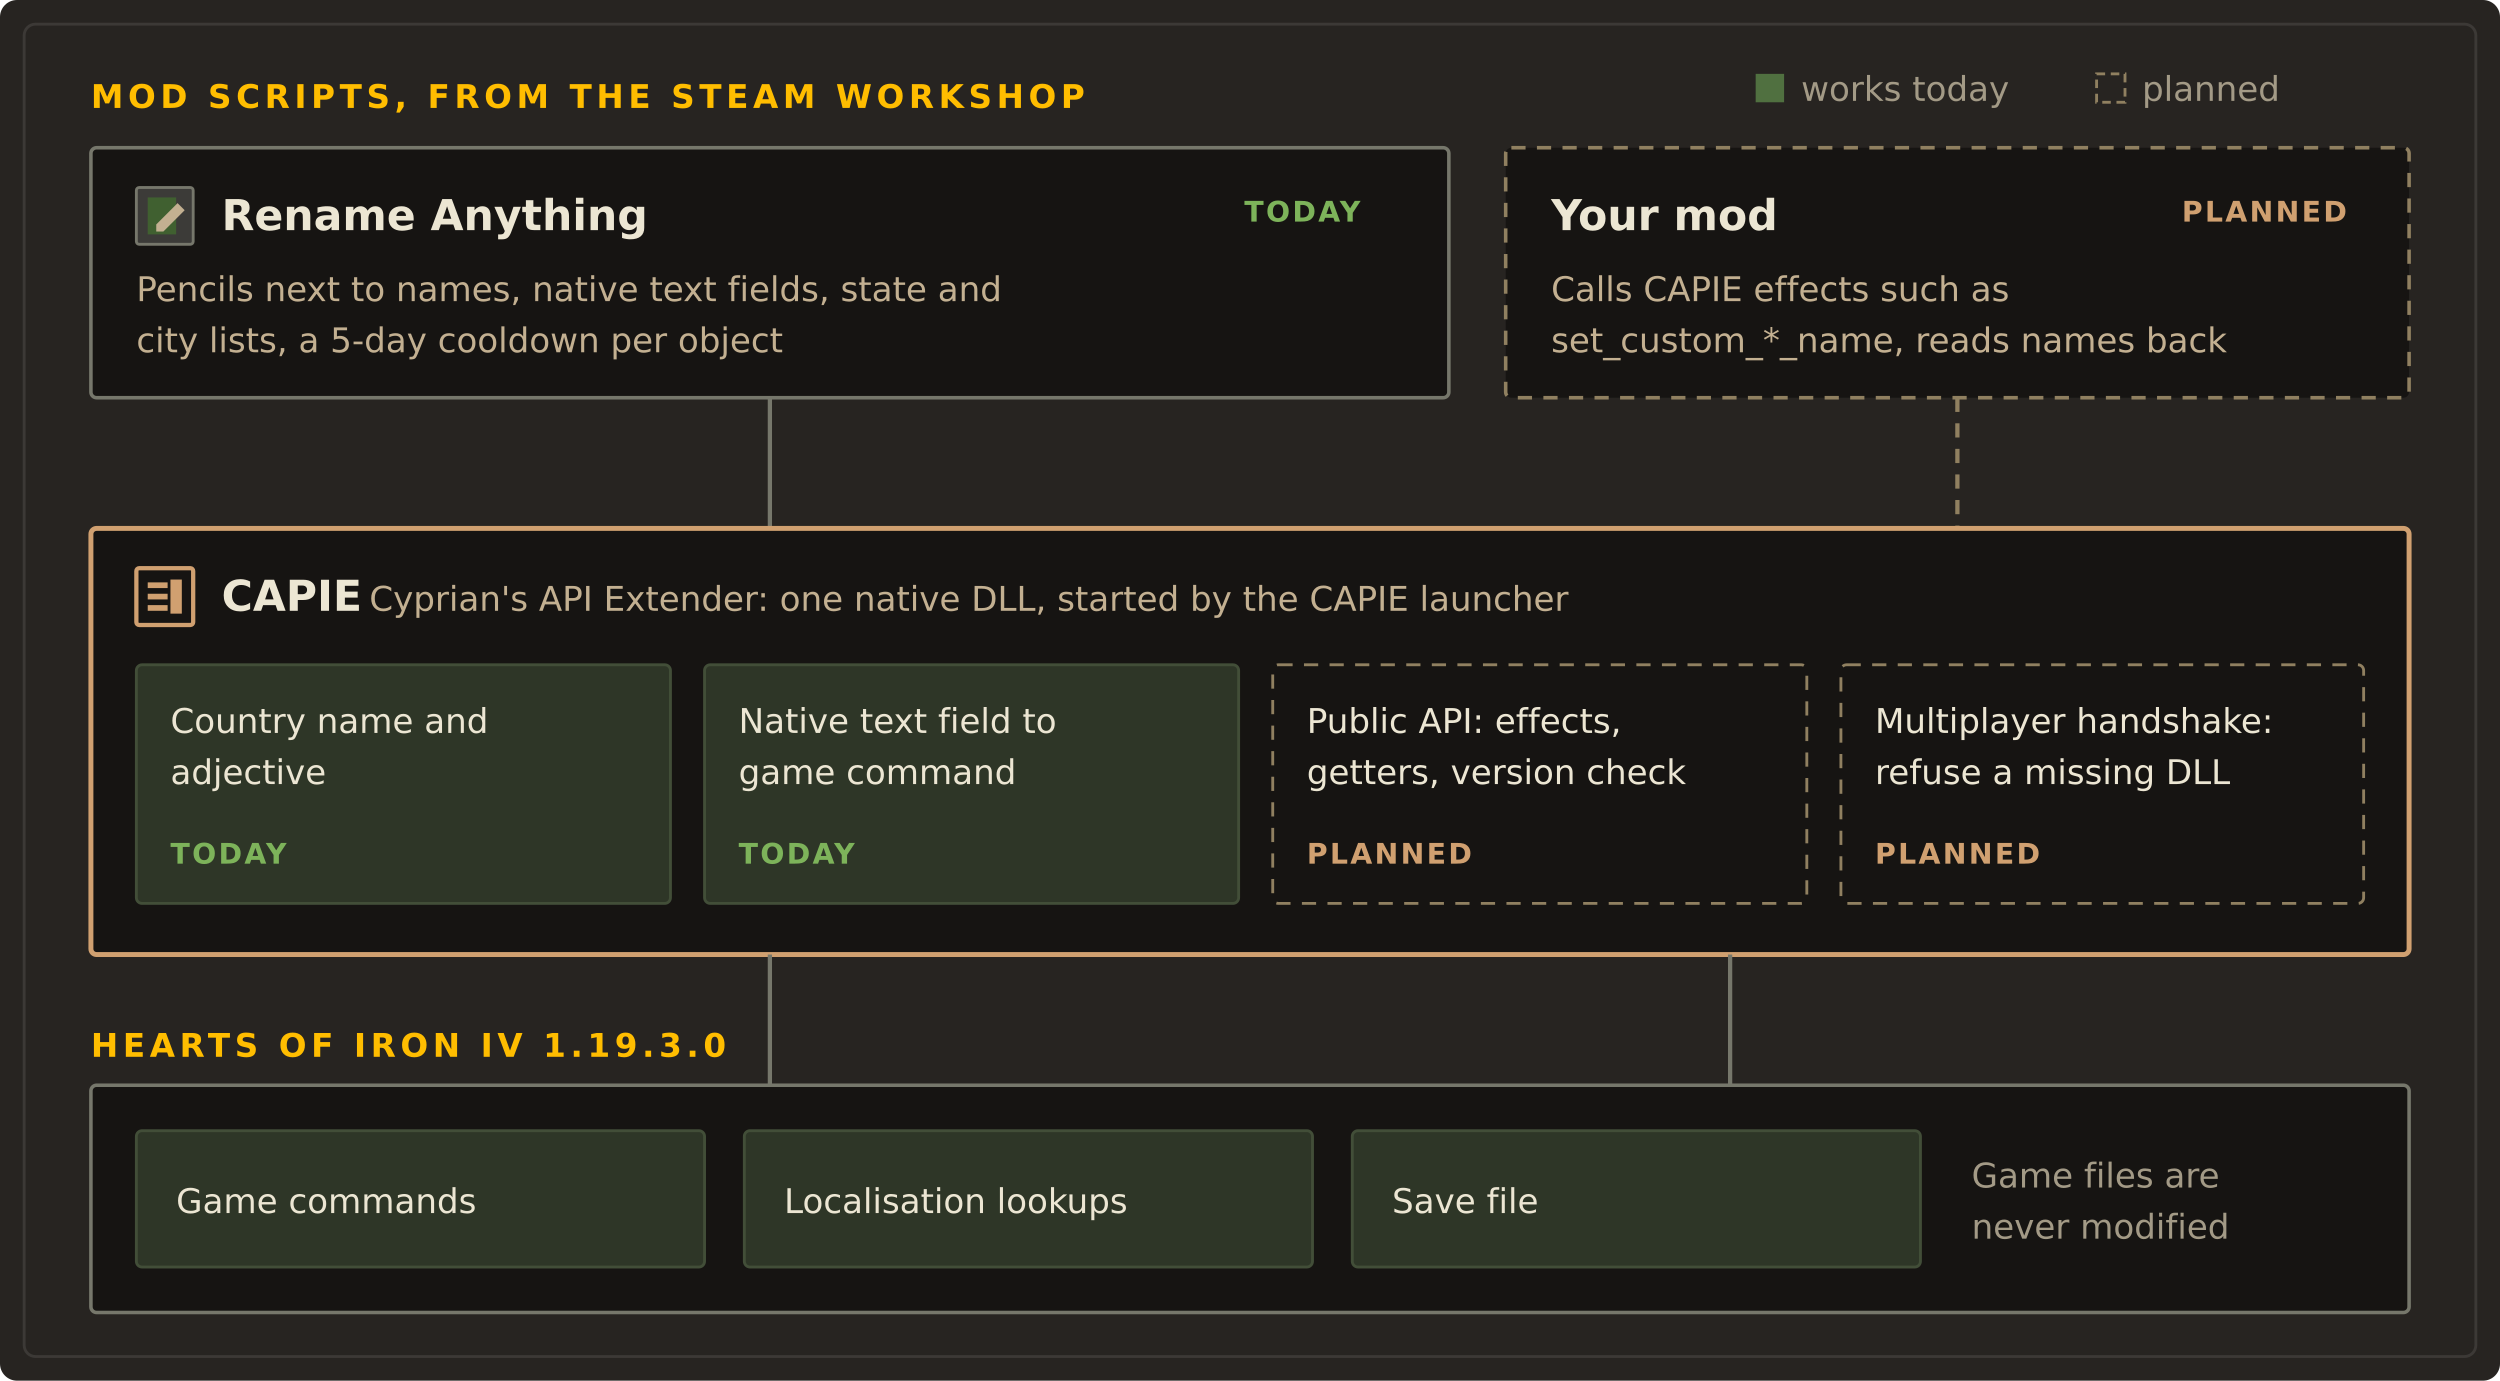
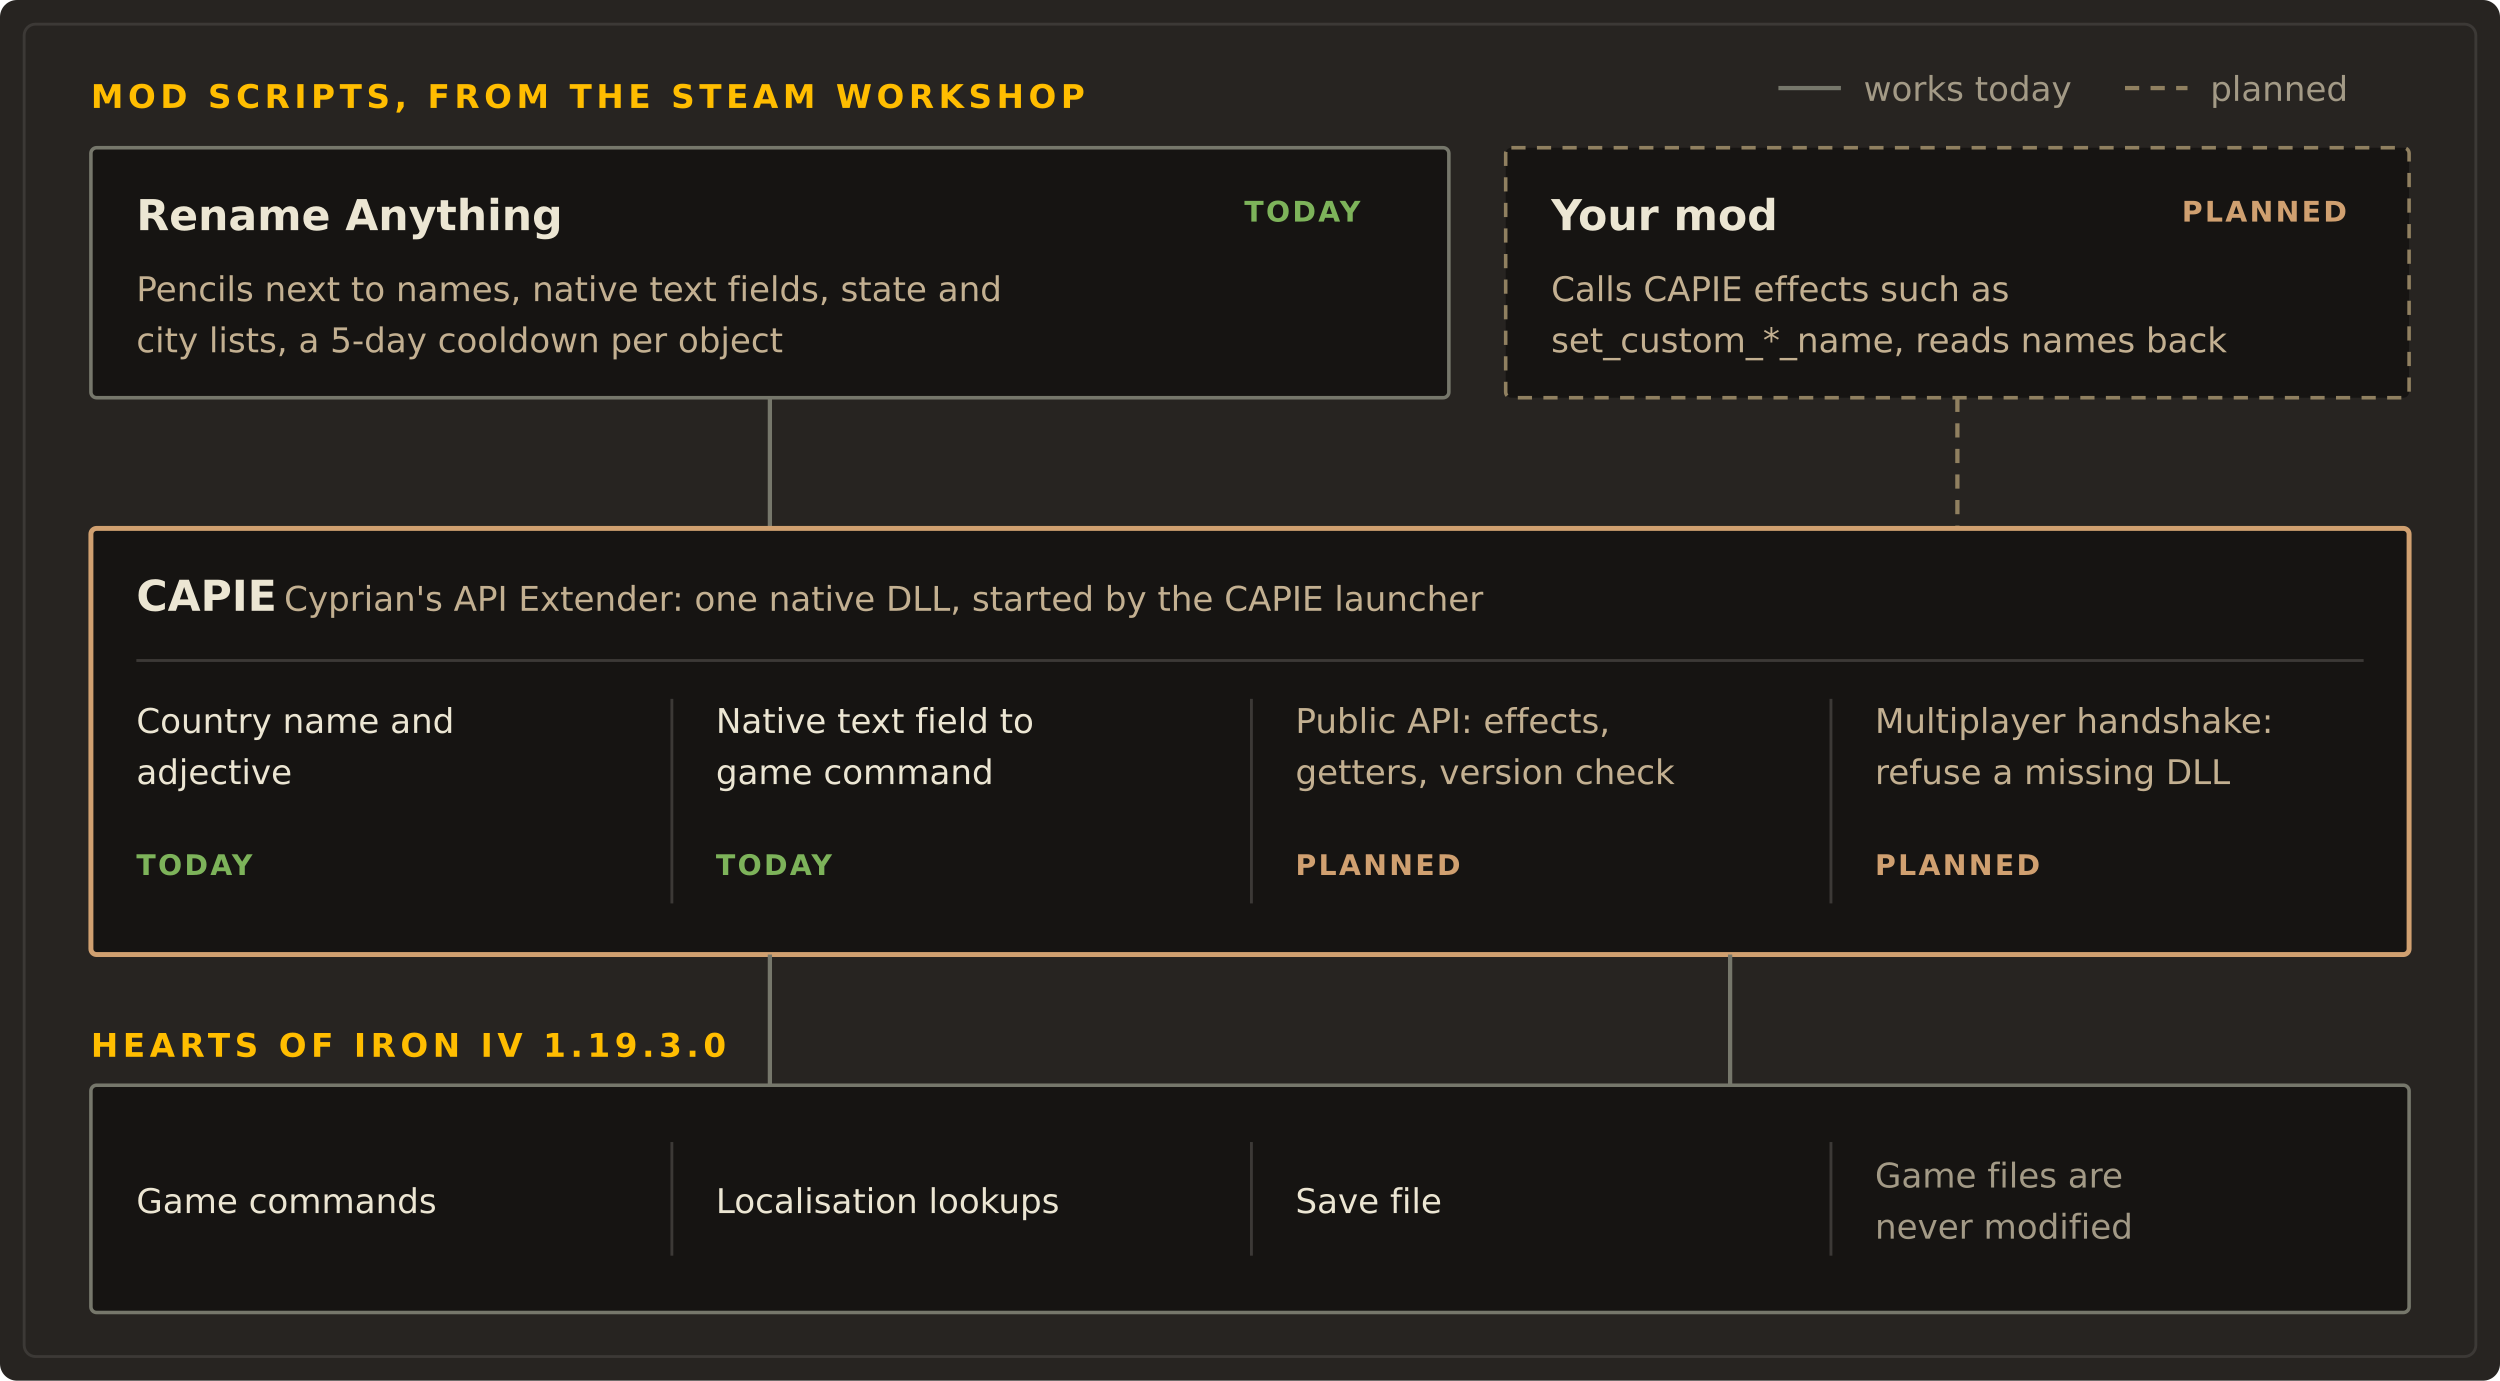
<svg xmlns="http://www.w3.org/2000/svg" viewBox="0 0 880 486" width="880" height="486" role="img" aria-labelledby="t d">
  <style>
    .canvas{fill:#272421}
    .rim{fill:none;stroke:#3c3936;stroke-width:1}
    .caps{font:700 11.5px Ubuntu,'Segoe UI','DejaVu Sans',Verdana,sans-serif;letter-spacing:.14em;fill:#ffbd00}
    .title{font:700 15px Ubuntu,'Segoe UI','DejaVu Sans',Verdana,sans-serif;fill:#ece6d3}
    .body{font:400 12px Ubuntu,'Segoe UI','DejaVu Sans',Verdana,sans-serif;fill:#c3b091}
-     .chiptext{font:400 12px Ubuntu,'Segoe UI','DejaVu Sans',Verdana,sans-serif;fill:#ece6d3}
+     .item{font:400 12px Ubuntu,'Segoe UI','DejaVu Sans',Verdana,sans-serif;fill:#ece6d3}
+     .item-plan{font:400 12px Ubuntu,'Segoe UI','DejaVu Sans',Verdana,sans-serif;fill:#c3b091}
    .cap{font:400 12px Ubuntu,'Segoe UI','DejaVu Sans',Verdana,sans-serif;fill:#a39a86}
    .tag{font:700 10px Ubuntu,'Segoe UI','DejaVu Sans',Verdana,sans-serif;letter-spacing:.08em}
    .t-today{fill:#7db35a}
    .t-plan{fill:#d0a070}
    .node{fill:#161412;stroke:#76776b;stroke-width:1.25}
    .node-plan{fill:#161412;stroke:#908060;stroke-width:1.25;stroke-dasharray:5 4}
    .native{fill:#161412;stroke:#d0a070;stroke-width:1.75}
-     .chip{fill:#2e3627;stroke:#424e38;stroke-width:1}
-     .chip-plan{fill:#161412;stroke:#908060;stroke-width:1;stroke-dasharray:5 4}
+     .div{stroke:#3c3936;stroke-width:1}
    .wire{stroke:#76776b;stroke-width:1.5;fill:none}
    .wire-plan{stroke:#908060;stroke-width:1.5;fill:none;stroke-dasharray:5 4}
-     .down{fill:#ffbd00}
-     .up{fill:#7db35a}
-     .down,.up{opacity:0}
-     @media (prefers-reduced-motion:no-preference){
-       .down{animation:down 3.2s cubic-bezier(.16,1,.3,1) infinite}
-       .up{animation:up 3.2s cubic-bezier(.16,1,.3,1) infinite}
-       .late{animation-delay:1.6s}
-     }
-     @keyframes down{0%{opacity:0;transform:translateY(0)}12%{opacity:1}72%{opacity:1;transform:translateY(34px)}80%,100%{opacity:0;transform:translateY(34px)}}
-     @keyframes up{0%{opacity:0;transform:translateY(0)}12%{opacity:1}72%{opacity:1;transform:translateY(-34px)}80%,100%{opacity:0;transform:translateY(-34px)}}
  </style>
  <rect class="canvas" width="880" height="486" rx="6" />
  <rect class="rim" x="8.5" y="8.5" width="863" height="469" rx="4" />
-   <g transform="translate(618 26)">
-     <rect width="10" height="10" fill="#507040" />
-     <text class="cap" x="16" y="9.5">works today</text>
-     <rect x="120" width="10" height="10" fill="none" stroke="#908060" stroke-dasharray="3 2" />
-     <text class="cap" x="136" y="9.5">planned</text>
+   <g transform="translate(626 26)">
+     <line x1="0" y1="5" x2="22" y2="5" stroke="#76776b" stroke-width="1.5" />
+     <text class="cap" x="30" y="9.5">works today</text>
+     <line x1="122" y1="5" x2="144" y2="5" stroke="#908060" stroke-width="1.5" stroke-dasharray="5 4" />
+     <text class="cap" x="152" y="9.5">planned</text>
  </g>
  <text class="caps" x="32" y="38">MOD SCRIPTS, FROM THE STEAM WORKSHOP</text>
  <rect class="node" x="32" y="52" width="478" height="88" rx="2" />
-   <g transform="translate(48 66)">
-     <rect width="20" height="20" rx="1" fill="#3c3b38" stroke="#76776b" stroke-width="1" />
-     <rect x="4" y="3.5" width="10" height="13" fill="#406030" />
-     <path d="M7 15.5 L7 13 L14.5 5.5 L17 8 L9.5 15.5 Z" fill="#c3b091" />
-   </g>
-   <text class="title" x="78" y="81">Rename Anything</text>
+   <text class="title" x="48" y="81">Rename Anything</text>
  <text class="tag t-today" x="438" y="78">TODAY</text>
  <text class="body" x="48" y="106">Pencils next to names, native text fields, state and</text>
  <text class="body" x="48" y="124">city lists, a 5-day cooldown per object</text>
  <rect class="node-plan" x="530" y="52" width="318" height="88" rx="2" />
  <text class="title" x="546" y="81">Your mod</text>
  <text class="tag t-plan" x="768" y="78">PLANNED</text>
  <text class="body" x="546" y="106">Calls CAPIE effects such as</text>
  <text class="body" x="546" y="124">set_custom_*_name, reads names back</text>
  <line class="wire" x1="271" y1="140" x2="271" y2="186" />
  <line class="wire-plan" x1="689" y1="140" x2="689" y2="186" />
-   <circle class="down" cx="263" cy="146" r="3.5" />
-   <circle class="up late" cx="279" cy="180" r="3.5" />
-   <circle class="down late" cx="681" cy="146" r="3.5" />
-   <circle class="up" cx="697" cy="180" r="3.5" />
  <rect class="native" x="32" y="186" width="816" height="150" rx="2" />
-   <g transform="translate(48 200)">
-     <rect width="20" height="20" rx="1" fill="#161412" stroke="#d0a070" stroke-width="1.5" />
-     <rect x="4" y="5" width="7" height="2" fill="#d0a070" />
-     <rect x="4" y="9" width="7" height="2" fill="#d0a070" />
-     <rect x="4" y="13" width="7" height="2" fill="#d0a070" />
-     <rect x="12" y="4" width="4" height="12" fill="#d0a070" />
-   </g>
-   <text class="title" x="78" y="215">CAPIE</text>
-   <text class="body" x="130" y="215">Cyprian's API Extender: one native DLL, started by the CAPIE launcher</text>
-   <rect class="chip" x="48" y="234" width="188" height="84" rx="2" />
-   <text class="chiptext" x="60" y="258">Country name and</text>
-   <text class="chiptext" x="60" y="276">adjective</text>
-   <text class="tag t-today" x="60" y="304">TODAY</text>
-   <rect class="chip" x="248" y="234" width="188" height="84" rx="2" />
-   <text class="chiptext" x="260" y="258">Native text field to</text>
-   <text class="chiptext" x="260" y="276">game command</text>
-   <text class="tag t-today" x="260" y="304">TODAY</text>
-   <rect class="chip-plan" x="448" y="234" width="188" height="84" rx="2" />
-   <text class="chiptext" x="460" y="258">Public API: effects,</text>
-   <text class="chiptext" x="460" y="276">getters, version check</text>
-   <text class="tag t-plan" x="460" y="304">PLANNED</text>
-   <rect class="chip-plan" x="648" y="234" width="184" height="84" rx="2" />
-   <text class="chiptext" x="660" y="258">Multiplayer handshake:</text>
-   <text class="chiptext" x="660" y="276">refuse a missing DLL</text>
-   <text class="tag t-plan" x="660" y="304">PLANNED</text>
+   <text class="title" x="48" y="215">CAPIE</text>
+   <text class="body" x="100" y="215">Cyprian's API Extender: one native DLL, started by the CAPIE launcher</text>
+   <line class="div" x1="48" y1="232.5" x2="832" y2="232.5" />
+   <text class="item" x="48" y="258">Country name and</text>
+   <text class="item" x="48" y="276">adjective</text>
+   <text class="tag t-today" x="48" y="308">TODAY</text>
+   <line class="div" x1="236.5" y1="246" x2="236.5" y2="318" />
+   <text class="item" x="252" y="258">Native text field to</text>
+   <text class="item" x="252" y="276">game command</text>
+   <text class="tag t-today" x="252" y="308">TODAY</text>
+   <line class="div" x1="440.5" y1="246" x2="440.5" y2="318" />
+   <text class="item-plan" x="456" y="258">Public API: effects,</text>
+   <text class="item-plan" x="456" y="276">getters, version check</text>
+   <text class="tag t-plan" x="456" y="308">PLANNED</text>
+   <line class="div" x1="644.5" y1="246" x2="644.5" y2="318" />
+   <text class="item-plan" x="660" y="258">Multiplayer handshake:</text>
+   <text class="item-plan" x="660" y="276">refuse a missing DLL</text>
+   <text class="tag t-plan" x="660" y="308">PLANNED</text>
  <line class="wire" x1="271" y1="336" x2="271" y2="382" />
  <line class="wire" x1="609" y1="336" x2="609" y2="382" />
-   <circle class="down late" cx="263" cy="342" r="3.5" />
-   <circle class="up" cx="279" cy="376" r="3.5" />
-   <circle class="down" cx="601" cy="342" r="3.5" />
-   <circle class="up late" cx="617" cy="376" r="3.5" />
  <text class="caps" x="32" y="372">HEARTS OF IRON IV 1.19.3.0</text>
  <rect class="node" x="32" y="382" width="816" height="80" rx="2" />
-   <rect class="chip" x="48" y="398" width="200" height="48" rx="2" />
-   <text class="chiptext" x="62" y="427">Game commands</text>
-   <rect class="chip" x="262" y="398" width="200" height="48" rx="2" />
-   <text class="chiptext" x="276" y="427">Localisation lookups</text>
-   <rect class="chip" x="476" y="398" width="200" height="48" rx="2" />
-   <text class="chiptext" x="490" y="427">Save file</text>
-   <text class="cap" x="694" y="418">Game files are</text>
-   <text class="cap" x="694" y="436">never modified</text>
+   <text class="item" x="48" y="427">Game commands</text>
+   <line class="div" x1="236.5" y1="402" x2="236.5" y2="442" />
+   <text class="item" x="252" y="427">Localisation lookups</text>
+   <line class="div" x1="440.5" y1="402" x2="440.5" y2="442" />
+   <text class="item" x="456" y="427">Save file</text>
+   <line class="div" x1="644.5" y1="402" x2="644.5" y2="442" />
+   <text class="cap" x="660" y="418">Game files are</text>
+   <text class="cap" x="660" y="436">never modified</text>
</svg>
